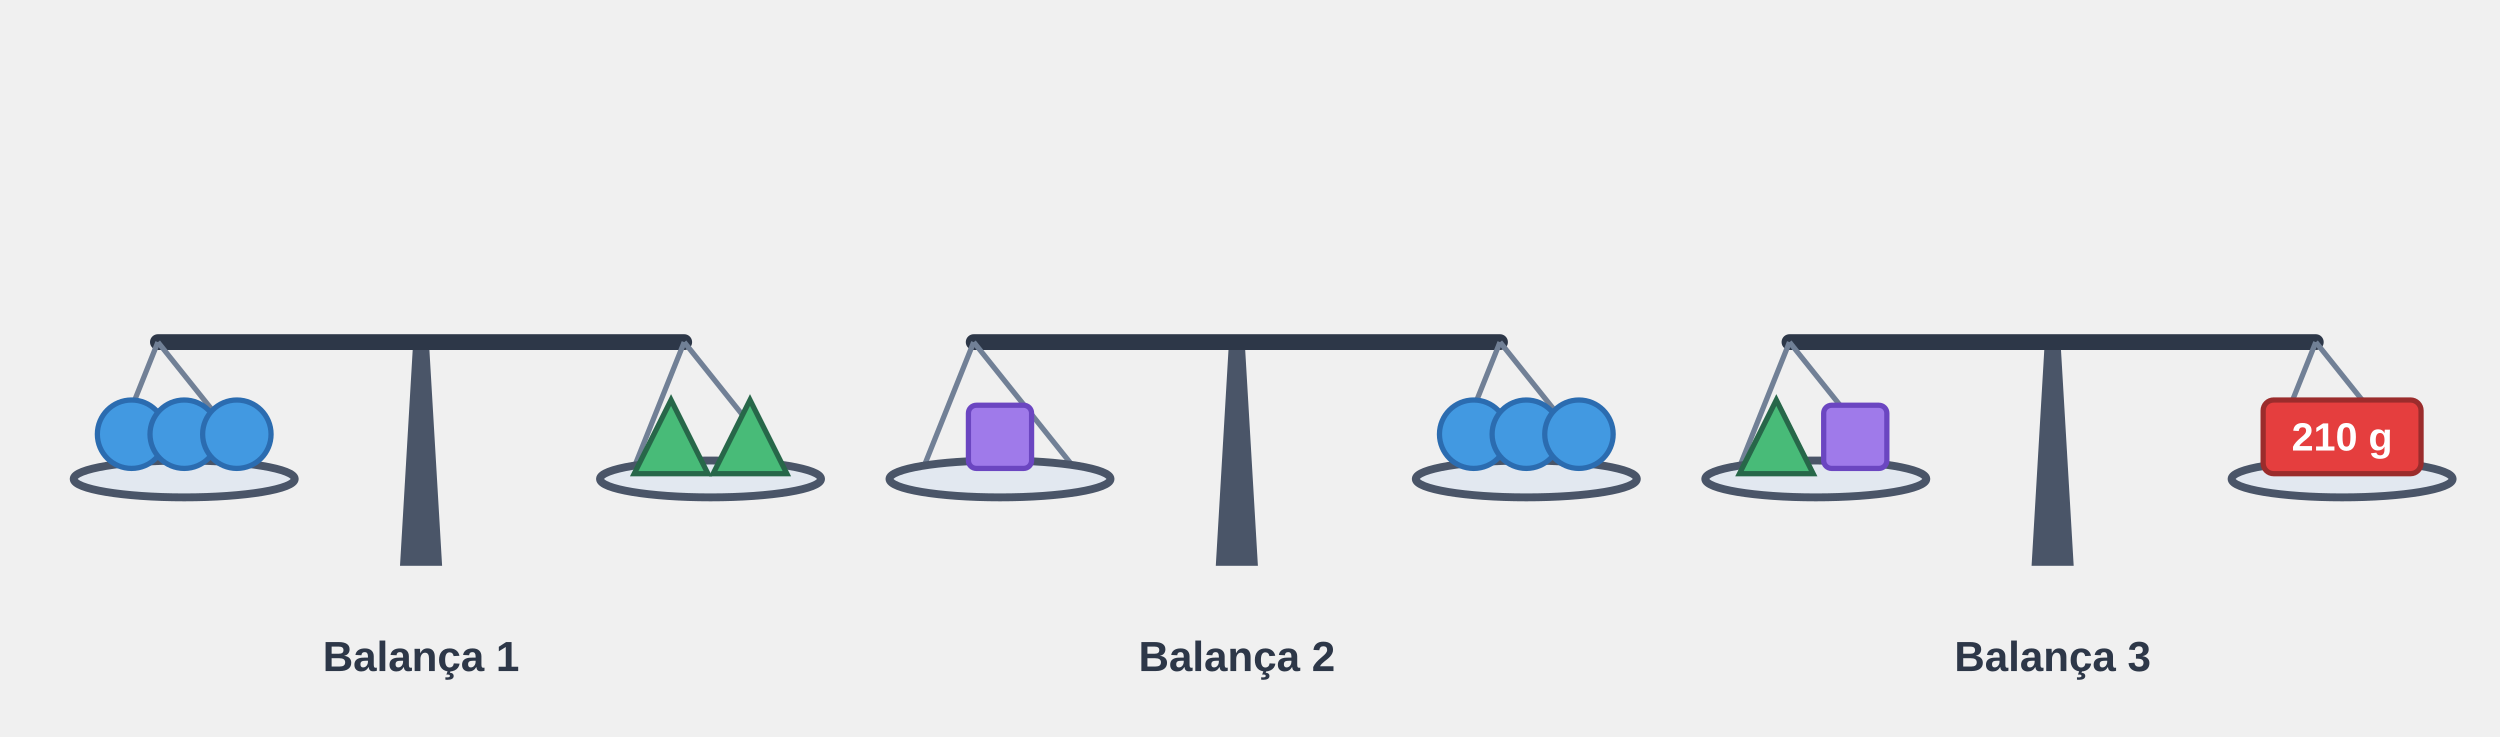
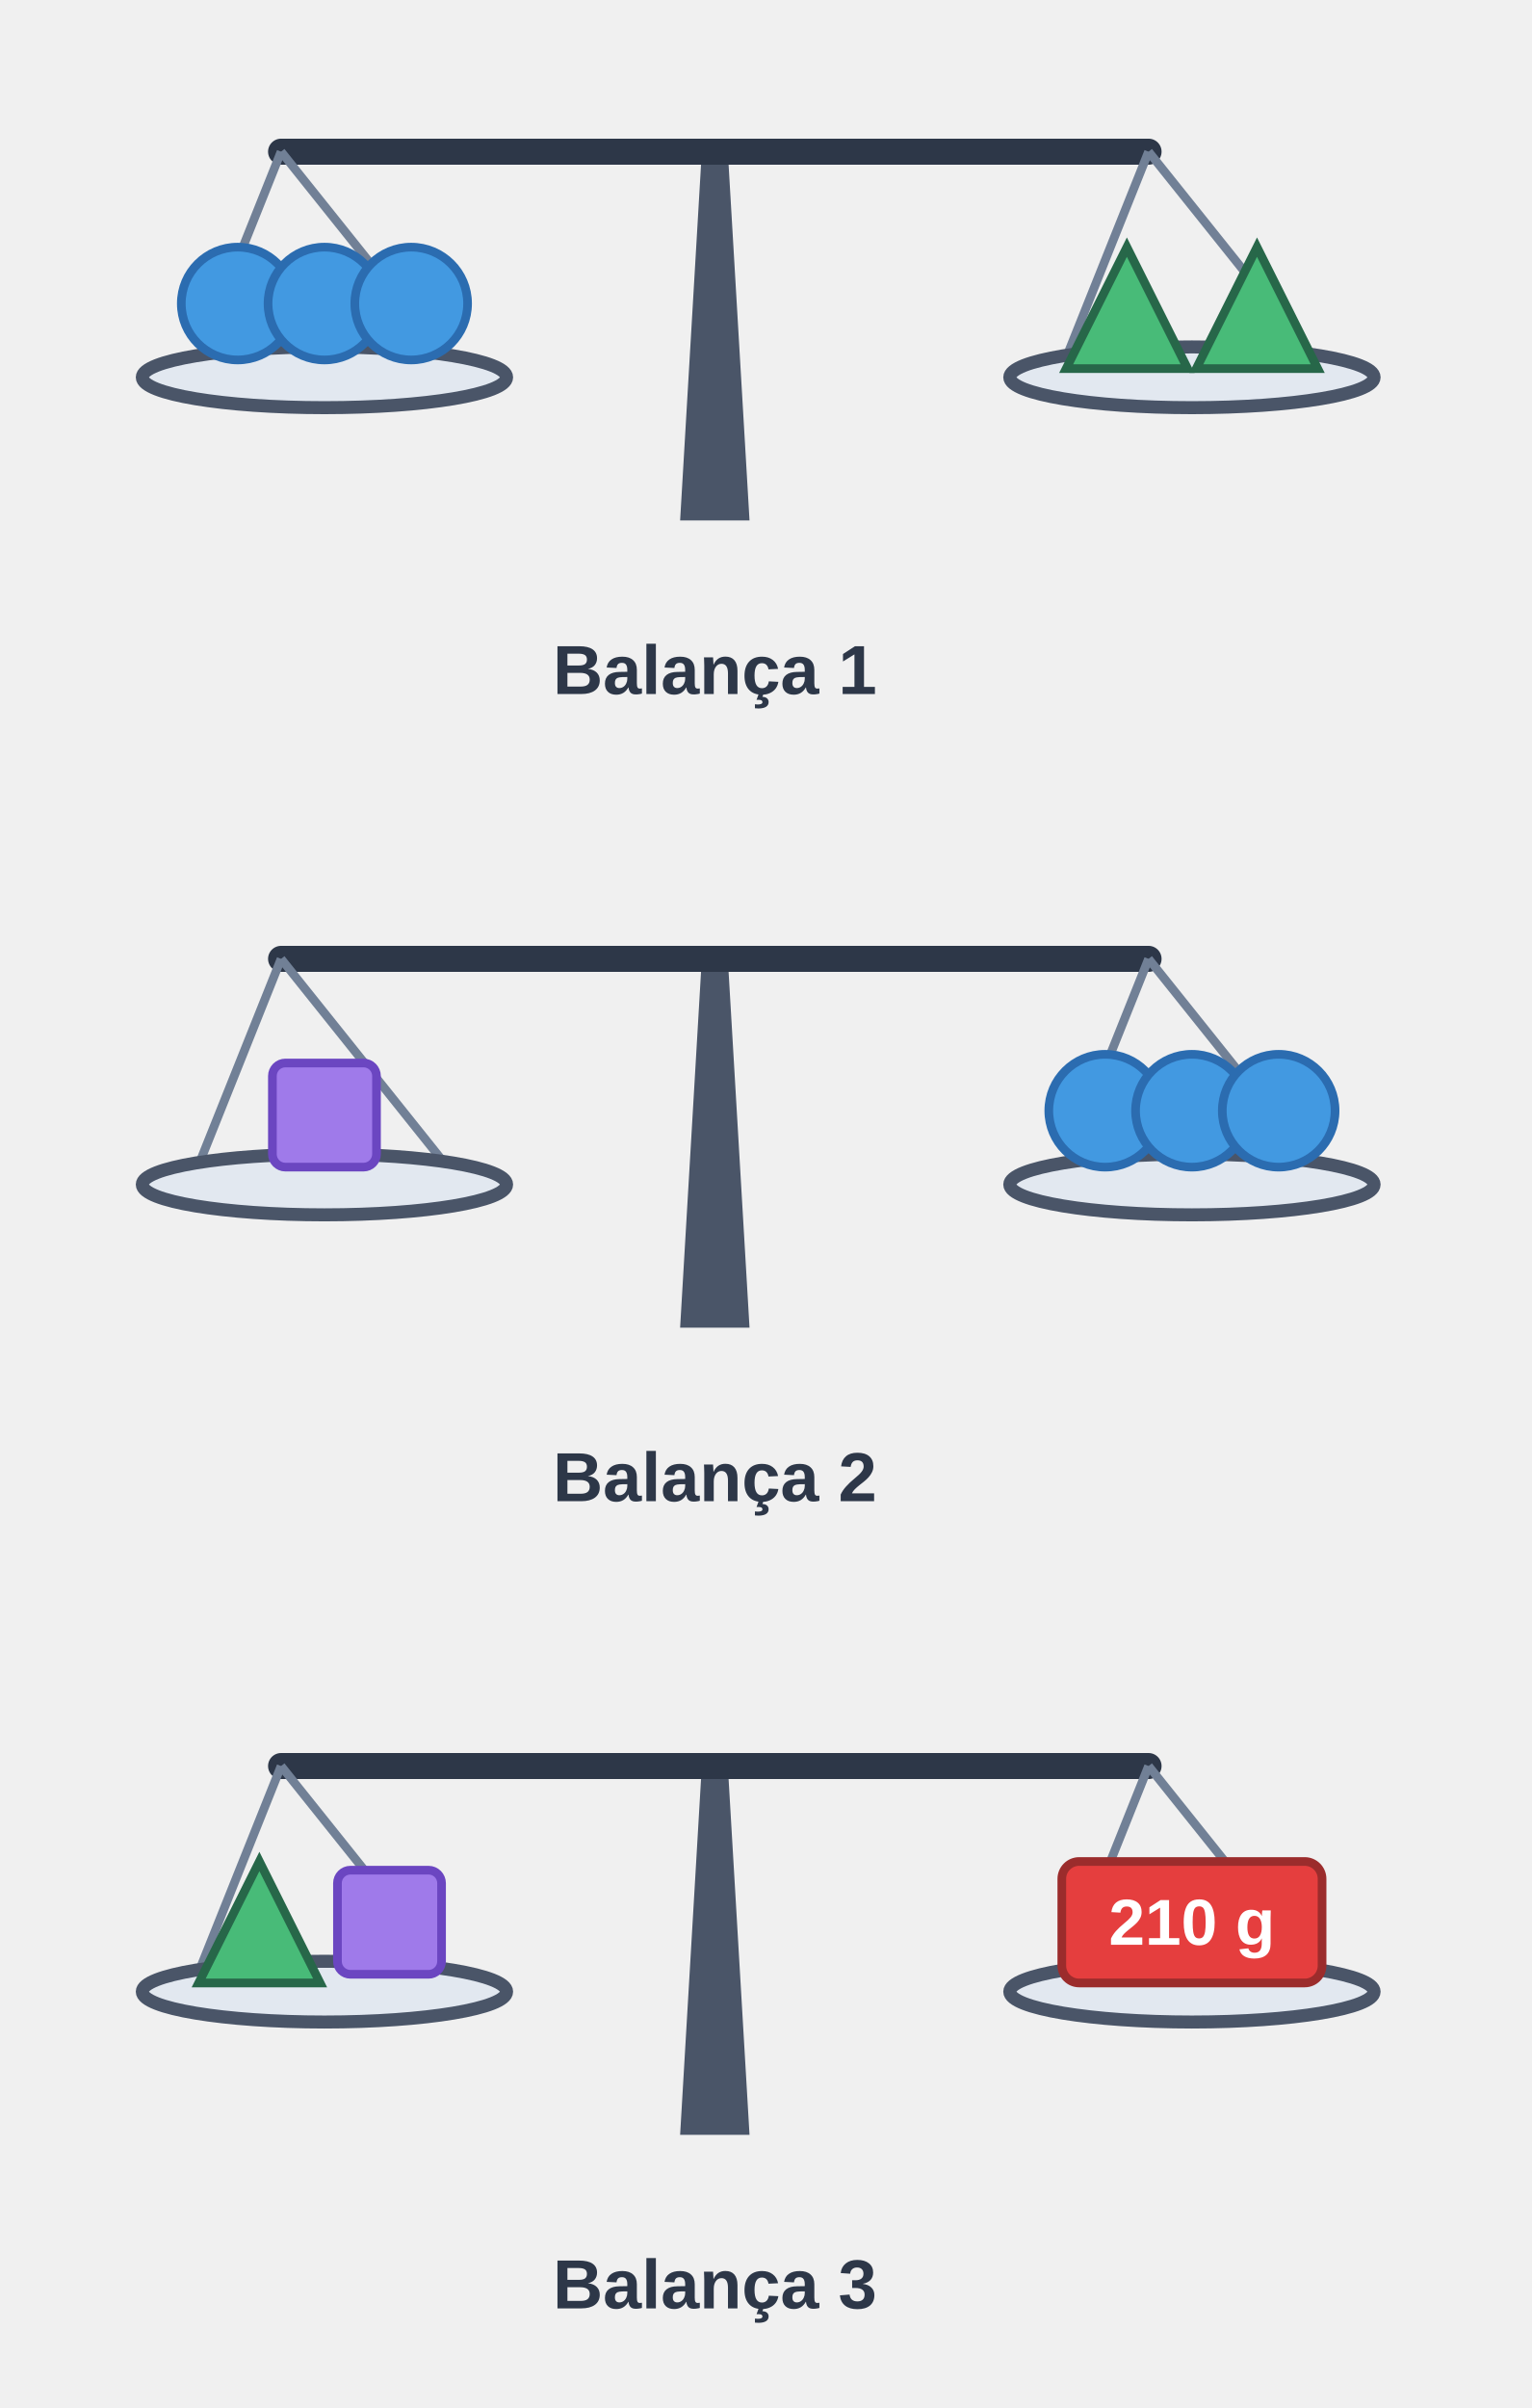
- <svg xmlns="http://www.w3.org/2000/svg" viewBox="0 0 950 280" width="100%" height="100%">
-   <defs>
-     <style>
+ <svg xmlns="http://www.w3.org/2000/svg" viewBox="0 0 353 555" width="353" height="555" version="1.1" id="svg18">
+   <defs id="defs1">
+     <style id="style1">
      .base { fill: #4a5568; }
      .bar { stroke: #2d3748; stroke-width: 6; stroke-linecap: round; }
      .plate { fill: #e2e8f0; stroke: #4a5568; stroke-width: 3; }
      .cord { stroke: #718096; stroke-width: 2; }
      .weight-box { fill: #e53e3e; stroke: #9b2c2c; stroke-width: 2; rx: 4; }
      .txt { font-family: 'Arial', sans-serif; font-size: 16px; font-weight: bold; fill: #2d3748; text-anchor: middle; }
      .txt-w { font-family: 'Arial', sans-serif; font-size: 15px; font-weight: bold; fill: #ffffff; text-anchor: middle; dominant-baseline: central; }
    </style>
    <g id="circ">
-       <circle cx="0" cy="0" r="13" fill="#4299e1" stroke="#2b6cb0" stroke-width="2" />
+       <circle cx="0" cy="0" r="13" fill="#4299e1" stroke="#2b6cb0" stroke-width="2" id="circle1" />
    </g>
    <g id="tri">
-       <polygon points="0,-15 14,13 -14,13" fill="#48bb78" stroke="#276749" stroke-width="2" />
+       <polygon points="-14,13 0,-15 14,13 " fill="#48bb78" stroke="#276749" stroke-width="2" id="polygon1" />
    </g>
    <g id="sqr">
-       <rect x="-12" y="-12" width="24" height="24" fill="#9f7aea" stroke="#6b46c1" stroke-width="2" rx="3" />
+       <rect x="-12" y="-12" width="24" height="24" fill="#9f7aea" stroke="#6b46c1" stroke-width="2" rx="3" id="rect1" />
    </g>
  </defs>
-   <g transform="translate(30, 40)">
-     <text x="130" y="215" class="txt">Balança 1</text>
-     <polygon points="122,175 138,175 133,90 127,90" class="base" />
-     <line x1="30" y1="90" x2="230" y2="90" class="bar" />
-     <line x1="30" y1="90" x2="10" y2="140" class="cord" />
-     <line x1="30" y1="90" x2="70" y2="140" class="cord" />
-     <ellipse cx="40" cy="142" rx="42" ry="7" class="plate" />
-     <use href="#circ" x="20" y="125" />
-     <use href="#circ" x="40" y="125" />
-     <use href="#circ" x="60" y="125" />
-     <line x1="230" y1="90" x2="210" y2="140" class="cord" />
-     <line x1="230" y1="90" x2="270" y2="140" class="cord" />
-     <ellipse cx="240" cy="142" rx="42" ry="7" class="plate" />
-     <use href="#tri" x="225" y="127" />
-     <use href="#tri" x="255" y="127" />
+   <g transform="translate(34.80101,-55.03916)" id="g8">
+     <text x="130" y="215" class="txt" id="text1">Balança 1</text>
+     <polygon points="122,175 138,175 133,90 127,90 " class="base" id="polygon2" />
+     <line x1="30" y1="90" x2="230" y2="90" class="bar" id="line2" />
+     <line x1="30" y1="90" x2="10" y2="140" class="cord" id="line3" />
+     <line x1="30" y1="90" x2="70" y2="140" class="cord" id="line4" />
+     <ellipse cx="40" cy="142" rx="42" ry="7" class="plate" id="ellipse4" />
+     <use href="#circ" x="20" y="125" id="use4" />
+     <use href="#circ" x="40" y="125" id="use5" />
+     <use href="#circ" x="60" y="125" id="use6" />
+     <line x1="230" y1="90" x2="210" y2="140" class="cord" id="line6" />
+     <line x1="230" y1="90" x2="270" y2="140" class="cord" id="line7" />
+     <ellipse cx="240" cy="142" rx="42" ry="7" class="plate" id="ellipse7" />
+     <use href="#tri" x="225" y="127" id="use7" />
+     <use href="#tri" x="255" y="127" id="use8" />
  </g>
-   <g transform="translate(340, 40)">
-     <text x="130" y="215" class="txt">Balança 2</text>
-     <polygon points="122,175 138,175 133,90 127,90" class="base" />
-     <line x1="30" y1="90" x2="230" y2="90" class="bar" />
-     <line x1="30" y1="90" x2="10" y2="140" class="cord" />
-     <line x1="30" y1="90" x2="70" y2="140" class="cord" />
-     <ellipse cx="40" cy="142" rx="42" ry="7" class="plate" />
-     <use href="#sqr" x="40" y="126" />
-     <line x1="230" y1="90" x2="210" y2="140" class="cord" />
-     <line x1="230" y1="90" x2="270" y2="140" class="cord" />
-     <ellipse cx="240" cy="142" rx="42" ry="7" class="plate" />
-     <use href="#circ" x="220" y="125" />
-     <use href="#circ" x="240" y="125" />
-     <use href="#circ" x="260" y="125" />
+   <g transform="translate(34.80101,131)" id="g14">
+     <text x="130" y="215" class="txt" id="text8">Balança 2</text>
+     <polygon points="127,90 122,175 138,175 133,90 " class="base" id="polygon8" />
+     <line x1="30" y1="90" x2="230" y2="90" class="bar" id="line8" />
+     <line x1="30" y1="90" x2="10" y2="140" class="cord" id="line9" />
+     <line x1="30" y1="90" x2="70" y2="140" class="cord" id="line10" />
+     <ellipse cx="40" cy="142" rx="42" ry="7" class="plate" id="ellipse10" />
+     <use href="#sqr" x="40" y="126" id="use10" />
+     <line x1="230" y1="90" x2="210" y2="140" class="cord" id="line11" />
+     <line x1="230" y1="90" x2="270" y2="140" class="cord" id="line12" />
+     <ellipse cx="240" cy="142" rx="42" ry="7" class="plate" id="ellipse12" />
+     <use href="#circ" x="220" y="125" id="use12" />
+     <use href="#circ" x="240" y="125" id="use13" />
+     <use href="#circ" x="260" y="125" id="use14" />
  </g>
-   <g transform="translate(650, 40)">
-     <text x="130" y="215" class="txt">Balança 3</text>
-     <polygon points="122,175 138,175 133,90 127,90" class="base" />
-     <line x1="30" y1="90" x2="230" y2="90" class="bar" />
-     <line x1="30" y1="90" x2="10" y2="140" class="cord" />
-     <line x1="30" y1="90" x2="70" y2="140" class="cord" />
-     <ellipse cx="40" cy="142" rx="42" ry="7" class="plate" />
-     <use href="#tri" x="25" y="127" />
-     <use href="#sqr" x="55" y="126" />
-     <line x1="230" y1="90" x2="210" y2="140" class="cord" />
-     <line x1="230" y1="90" x2="270" y2="140" class="cord" />
-     <ellipse cx="240" cy="142" rx="42" ry="7" class="plate" />
-     <rect x="210" y="112" width="60" height="28" class="weight-box" />
-     <text x="240" y="126" class="txt-w">210 g</text>
+   <g transform="translate(34.80101,317.0392)" id="g18">
+     <text x="130" y="215" class="txt" id="text14">Balança 3</text>
+     <polygon points="133,90 127,90 122,175 138,175 " class="base" id="polygon14" />
+     <line x1="30" y1="90" x2="230" y2="90" class="bar" id="line14" />
+     <line x1="30" y1="90" x2="10" y2="140" class="cord" id="line15" />
+     <line x1="30" y1="90" x2="70" y2="140" class="cord" id="line16" />
+     <ellipse cx="40" cy="142" rx="42" ry="7" class="plate" id="ellipse16" />
+     <use href="#tri" x="25" y="127" id="use16" />
+     <use href="#sqr" x="55" y="126" id="use17" />
+     <line x1="230" y1="90" x2="210" y2="140" class="cord" id="line17" />
+     <line x1="230" y1="90" x2="270" y2="140" class="cord" id="line18" />
+     <ellipse cx="240" cy="142" rx="42" ry="7" class="plate" id="ellipse18" />
+     <rect x="210" y="112" width="60" height="28" class="weight-box" id="rect18" />
+     <text x="240" y="126" class="txt-w" id="text18">210 g</text>
  </g>
</svg>
